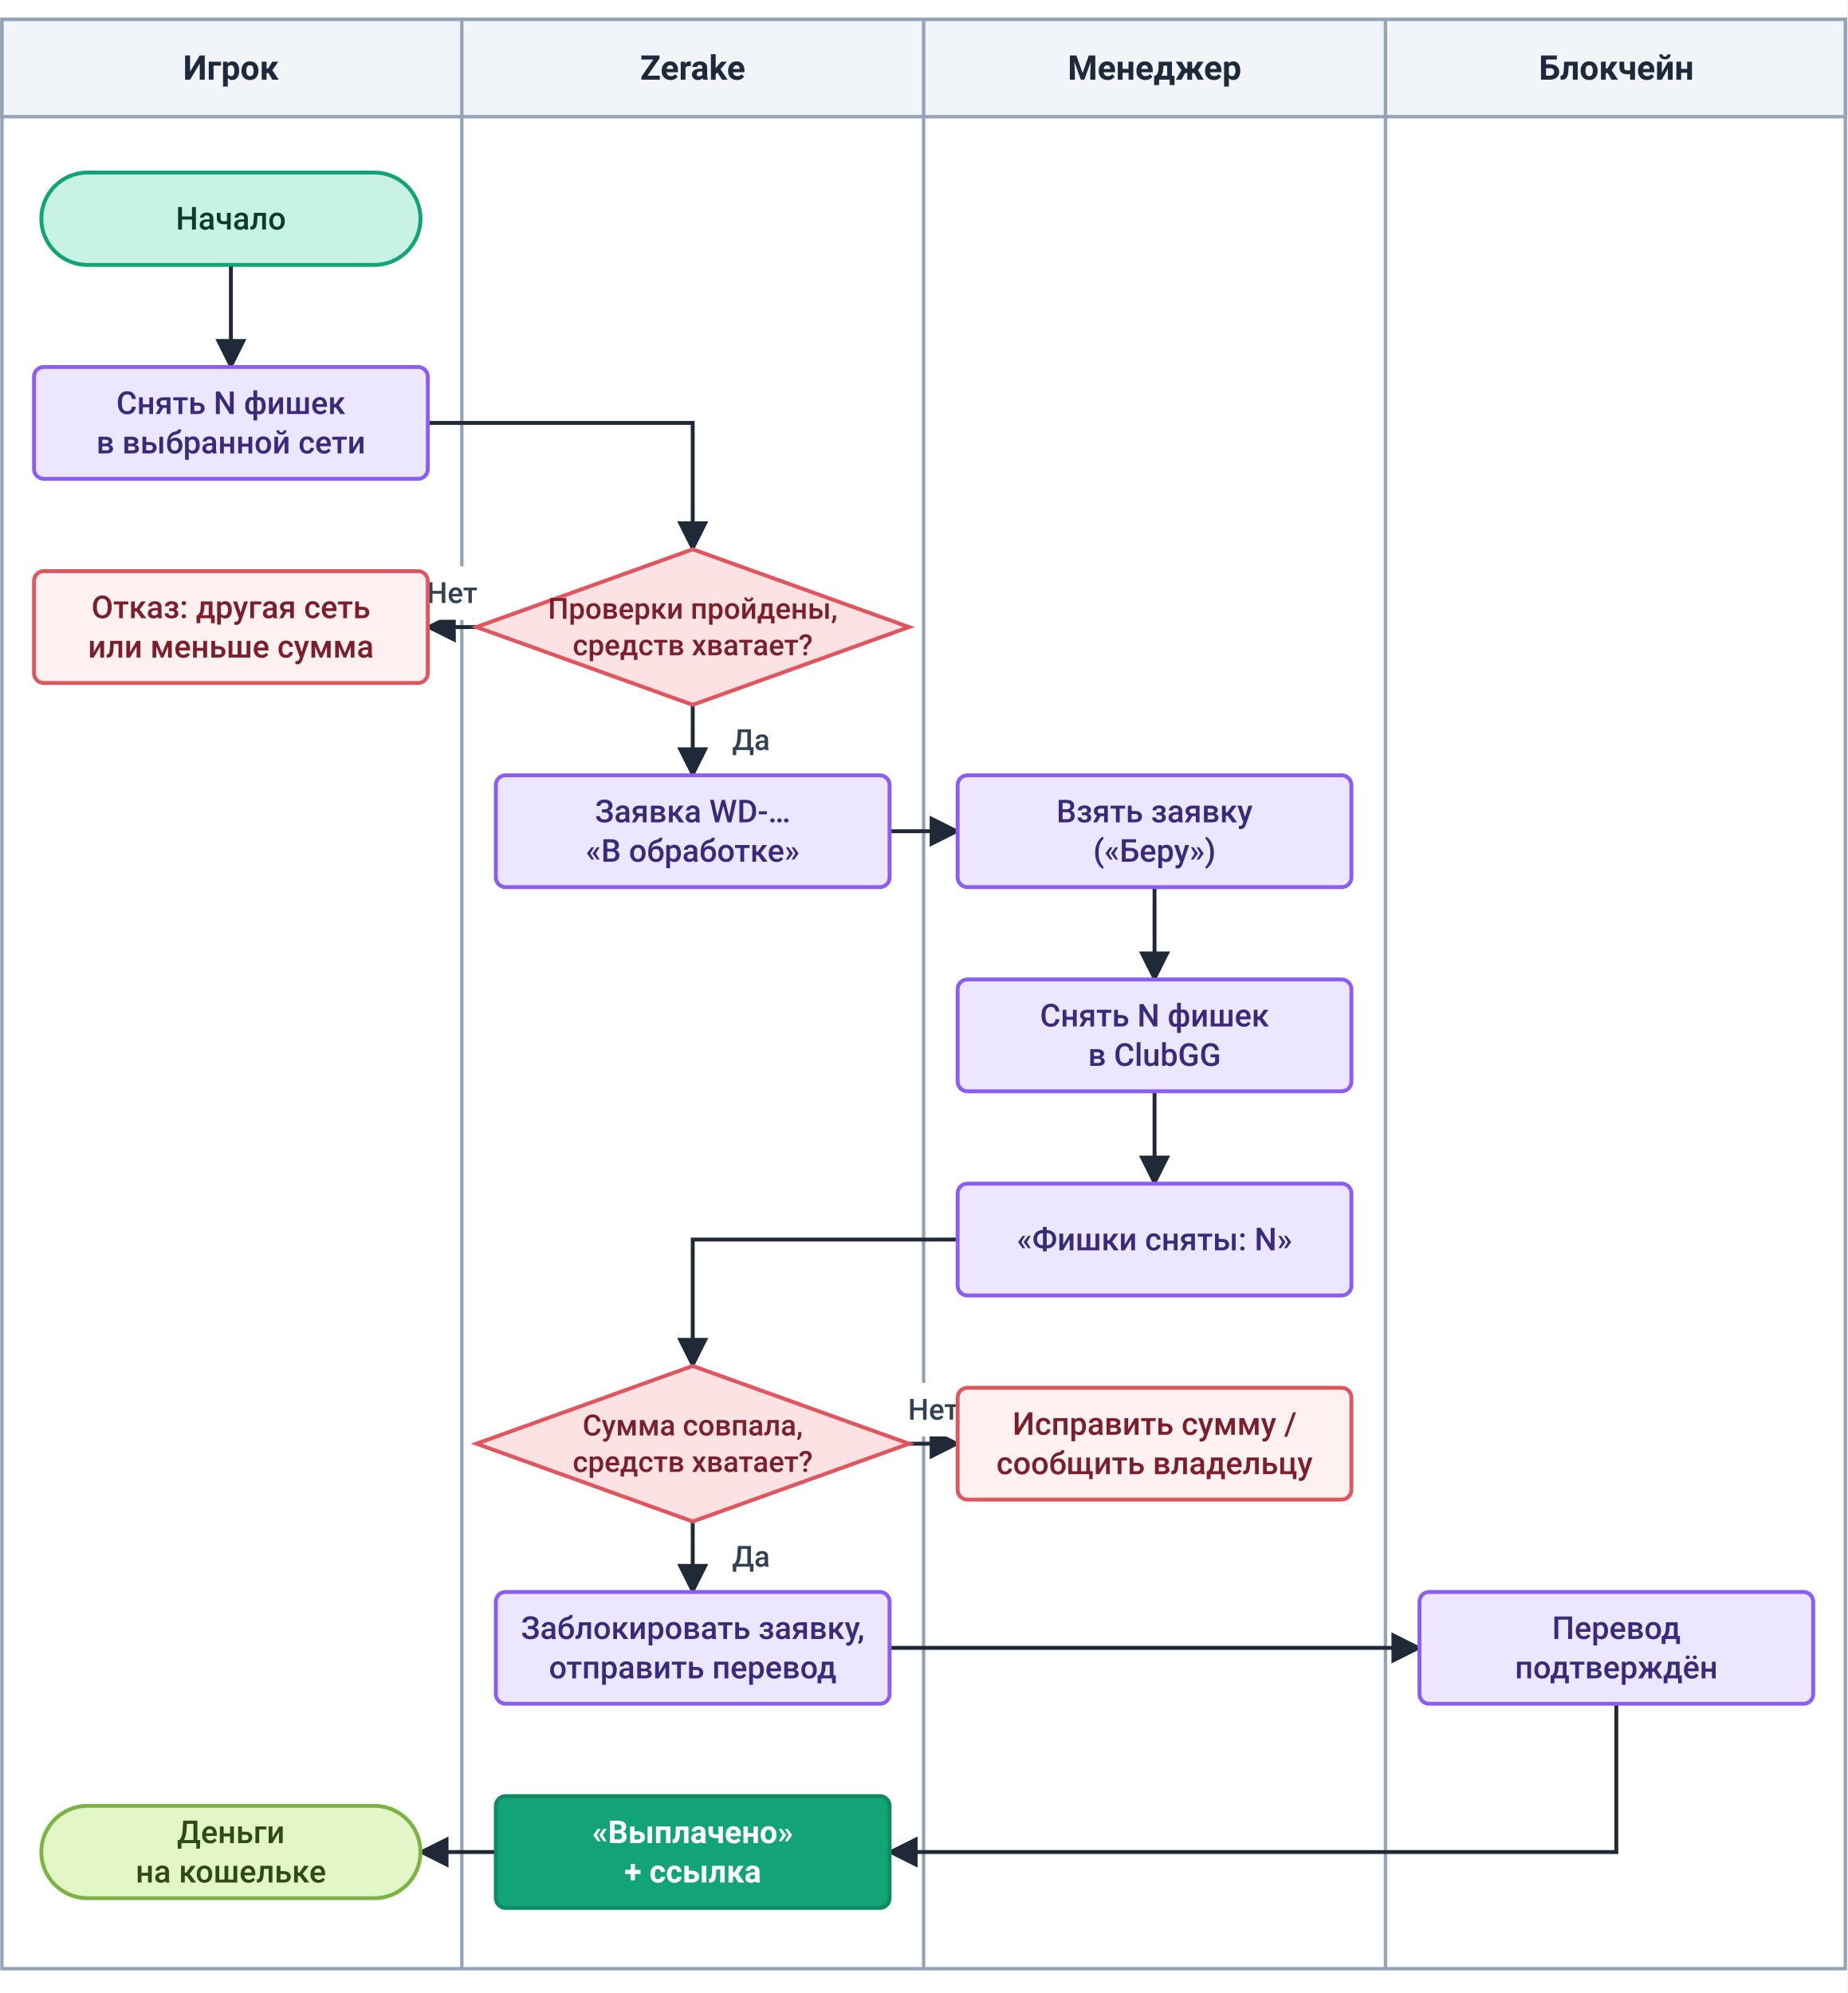
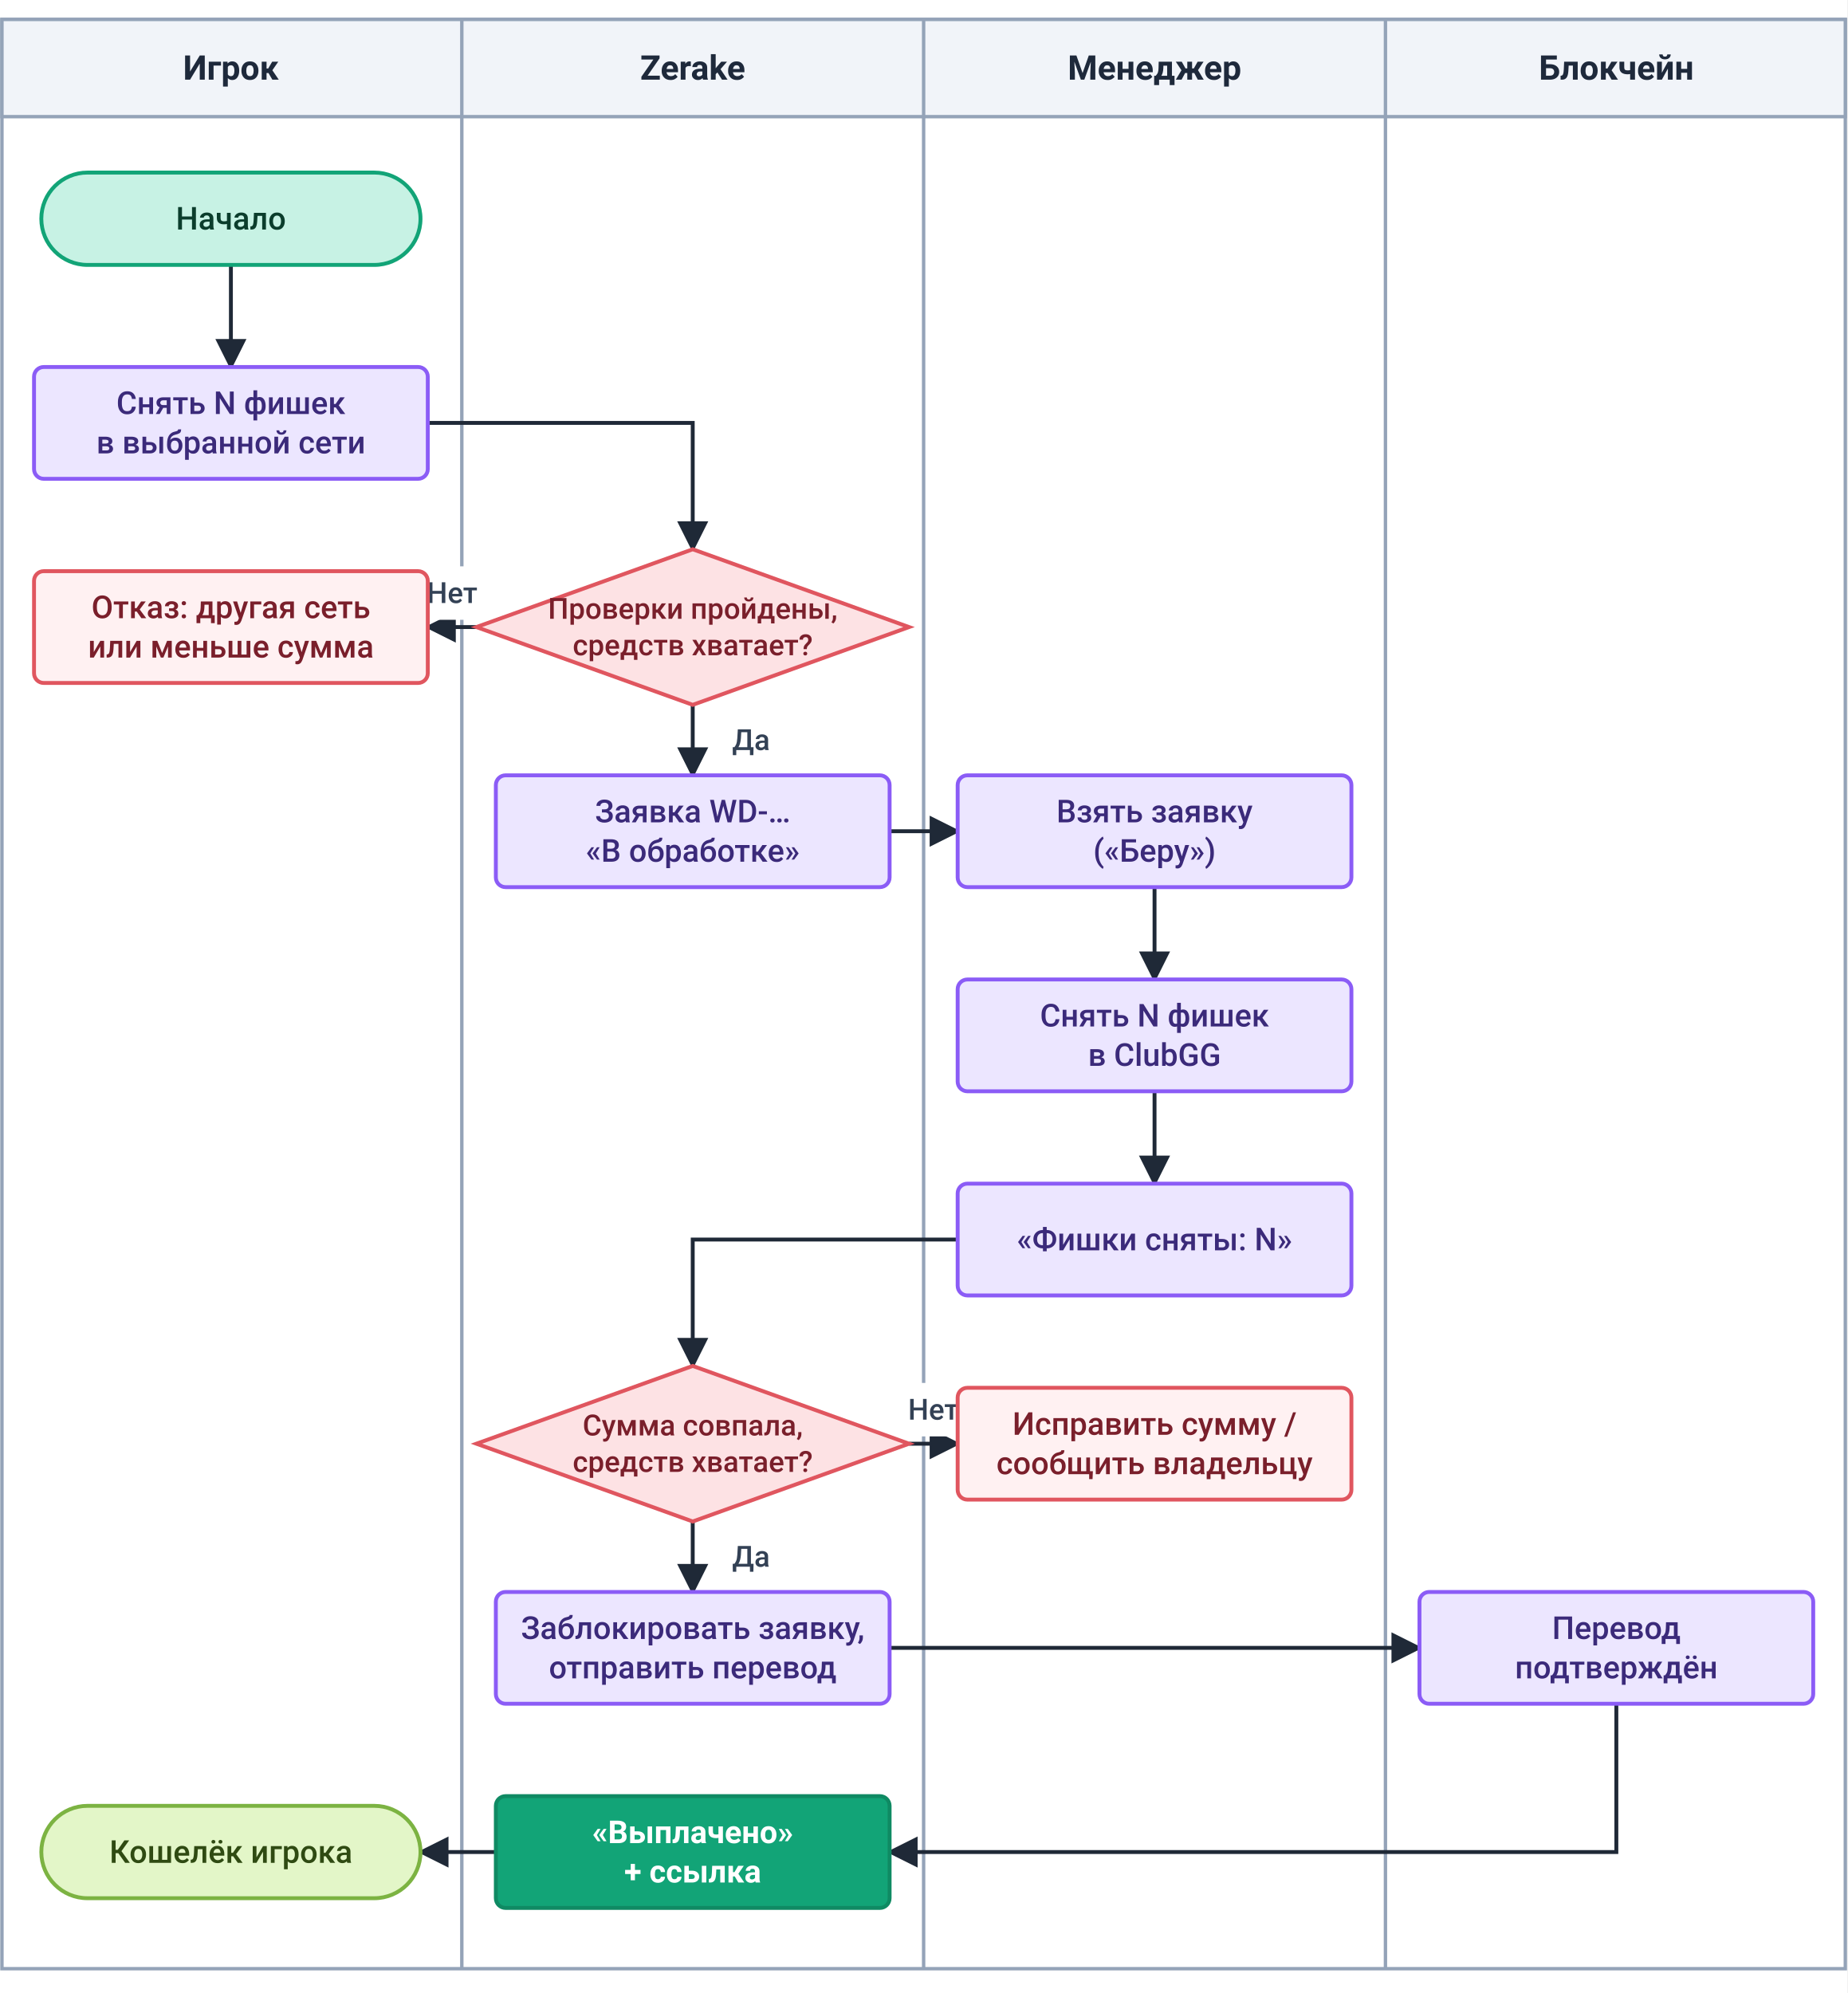
<svg xmlns="http://www.w3.org/2000/svg" viewBox="0 0 760 820" width="760" height="820" font-family="Segoe UI, -apple-system, Roboto, Helvetica, Arial, sans-serif">
  <defs>
    <marker id="arr" viewBox="0 0 10 10" refX="9" refY="5" markerWidth="8" markerHeight="8" orient="auto-start-reverse">
      <path d="M0,0 L10,5 L0,10 z" fill="#1f2937" />
    </marker>
  </defs>
  <rect width="760" height="820" fill="#ffffff" />
  <rect x="0.8" y="8" width="758.4" height="802" fill="#ffffff" stroke="#94a3b8" stroke-width="1.4" />
  <rect x="0.8" y="8" width="758.4" height="40" fill="#f1f4f9" stroke="#94a3b8" stroke-width="1.4" />
  <text x="95.0" y="28.0" text-anchor="middle" dominant-baseline="central" font-size="14" font-weight="600" fill="#1e293b">Игрок</text>
  <line x1="190" y1="8" x2="190" y2="810" stroke="#94a3b8" stroke-width="1.4" />
  <text x="285.0" y="28.0" text-anchor="middle" dominant-baseline="central" font-size="14" font-weight="600" fill="#1e293b">Zerake</text>
  <line x1="380" y1="8" x2="380" y2="810" stroke="#94a3b8" stroke-width="1.4" />
  <text x="475.0" y="28.0" text-anchor="middle" dominant-baseline="central" font-size="14" font-weight="600" fill="#1e293b">Менеджер</text>
  <line x1="570" y1="8" x2="570" y2="810" stroke="#94a3b8" stroke-width="1.4" />
  <text x="665.0" y="28.0" text-anchor="middle" dominant-baseline="central" font-size="14" font-weight="600" fill="#1e293b">Блокчейн</text>
  <path d="M95.0,109.0 L95.0,151.0" fill="none" stroke="#1f2937" stroke-width="1.6" marker-end="url(#arr)" />
  <path d="M176.0,174.0 L285.0,174.0 L285.0,226.0" fill="none" stroke="#1f2937" stroke-width="1.6" marker-end="url(#arr)" />
  <path d="M196.0,258.0 L176.0,258.0" fill="none" stroke="#1f2937" stroke-width="1.6" marker-end="url(#arr)" />
  <rect x="165.5" y="233.0" width="41" height="22" rx="4" fill="#ffffff" />
  <text x="186.0" y="244.0" text-anchor="middle" dominant-baseline="central" font-size="12" font-weight="500" fill="#334155">Нет</text>
  <path d="M285.0,290.0 L285.0,319.0" fill="none" stroke="#1f2937" stroke-width="1.6" marker-end="url(#arr)" />
  <rect x="293.0" y="293.5" width="32" height="22" rx="4" fill="#ffffff" />
  <text x="309.0" y="304.5" text-anchor="middle" dominant-baseline="central" font-size="12" font-weight="500" fill="#334155">Да</text>
  <path d="M366.0,342.0 L394.0,342.0" fill="none" stroke="#1f2937" stroke-width="1.6" marker-end="url(#arr)" />
  <path d="M475.0,365.0 L475.0,403.0" fill="none" stroke="#1f2937" stroke-width="1.6" marker-end="url(#arr)" />
  <path d="M475.0,449.0 L475.0,487.0" fill="none" stroke="#1f2937" stroke-width="1.6" marker-end="url(#arr)" />
  <path d="M394.0,510.0 L285.0,510.0 L285.0,562.0" fill="none" stroke="#1f2937" stroke-width="1.6" marker-end="url(#arr)" />
  <path d="M374.0,594.0 L394.0,594.0" fill="none" stroke="#1f2937" stroke-width="1.6" marker-end="url(#arr)" />
  <rect x="363.5" y="569.0" width="41" height="22" rx="4" fill="#ffffff" />
  <text x="384.0" y="580.0" text-anchor="middle" dominant-baseline="central" font-size="12" font-weight="500" fill="#334155">Нет</text>
  <path d="M285.0,626.0 L285.0,655.0" fill="none" stroke="#1f2937" stroke-width="1.6" marker-end="url(#arr)" />
  <rect x="293.0" y="629.5" width="32" height="22" rx="4" fill="#ffffff" />
  <text x="309.0" y="640.5" text-anchor="middle" dominant-baseline="central" font-size="12" font-weight="500" fill="#334155">Да</text>
  <path d="M366.0,678.0 L584.0,678.0" fill="none" stroke="#1f2937" stroke-width="1.6" marker-end="url(#arr)" />
  <path d="M665.0,701.0 L665.0,762.0 L366.0,762.0" fill="none" stroke="#1f2937" stroke-width="1.6" marker-end="url(#arr)" />
  <path d="M204.0,762.0 L173.0,762.0" fill="none" stroke="#1f2937" stroke-width="1.6" marker-end="url(#arr)" />
  <rect x="17.0" y="71.0" width="156" height="38" rx="19.0" fill="#c7f2e4" stroke="#12a477" stroke-width="1.6" />
  <text x="95.0" y="90.0" text-anchor="middle" dominant-baseline="central" font-size="13" font-weight="500" fill="#0b3d2c">Начало</text>
  <rect x="14.0" y="151.0" width="162" height="46" rx="4" fill="#ece6ff" stroke="#8b5cf6" stroke-width="1.6" />
  <text x="95.0" y="165.9" text-anchor="middle" dominant-baseline="central" font-size="13" font-weight="500" fill="#3b2a7a">Снять N фишек</text>
  <text x="95.0" y="182.1" text-anchor="middle" dominant-baseline="central" font-size="13" font-weight="500" fill="#3b2a7a">в выбранной сети</text>
  <polygon points="285.0,226.0 374.0,258.0 285.0,290.0 196.0,258.0" fill="#fde2e4" stroke="#e0565f" stroke-width="1.6" />
  <text x="285.0" y="250.5" text-anchor="middle" dominant-baseline="central" font-size="12" font-weight="500" fill="#7a1f2b">Проверки пройдены,</text>
  <text x="285.0" y="265.5" text-anchor="middle" dominant-baseline="central" font-size="12" font-weight="500" fill="#7a1f2b">средств хватает?</text>
  <rect x="14.0" y="235.0" width="162" height="46" rx="4" fill="#fff1f2" stroke="#e0565f" stroke-width="1.6" />
  <text x="95.0" y="249.9" text-anchor="middle" dominant-baseline="central" font-size="13" font-weight="500" fill="#7a1f2b">Отказ: другая сеть</text>
  <text x="95.0" y="266.1" text-anchor="middle" dominant-baseline="central" font-size="13" font-weight="500" fill="#7a1f2b">или меньше сумма</text>
  <rect x="204.0" y="319.0" width="162" height="46" rx="4" fill="#ece6ff" stroke="#8b5cf6" stroke-width="1.6" />
  <text x="285.0" y="333.9" text-anchor="middle" dominant-baseline="central" font-size="13" font-weight="500" fill="#3b2a7a">Заявка WD-…</text>
  <text x="285.0" y="350.1" text-anchor="middle" dominant-baseline="central" font-size="13" font-weight="500" fill="#3b2a7a">«В обработке»</text>
  <rect x="394.0" y="319.0" width="162" height="46" rx="4" fill="#ece6ff" stroke="#8b5cf6" stroke-width="1.6" />
  <text x="475.0" y="333.9" text-anchor="middle" dominant-baseline="central" font-size="13" font-weight="500" fill="#3b2a7a">Взять заявку</text>
  <text x="475.0" y="350.1" text-anchor="middle" dominant-baseline="central" font-size="13" font-weight="500" fill="#3b2a7a">(«Беру»)</text>
  <rect x="394.0" y="403.0" width="162" height="46" rx="4" fill="#ece6ff" stroke="#8b5cf6" stroke-width="1.6" />
  <text x="475.0" y="417.9" text-anchor="middle" dominant-baseline="central" font-size="13" font-weight="500" fill="#3b2a7a">Снять N фишек</text>
  <text x="475.0" y="434.1" text-anchor="middle" dominant-baseline="central" font-size="13" font-weight="500" fill="#3b2a7a">в ClubGG</text>
  <rect x="394.0" y="487.0" width="162" height="46" rx="4" fill="#ece6ff" stroke="#8b5cf6" stroke-width="1.6" />
  <text x="475.0" y="510.0" text-anchor="middle" dominant-baseline="central" font-size="13" font-weight="500" fill="#3b2a7a">«Фишки сняты: N»</text>
  <polygon points="285.0,562.0 374.0,594.0 285.0,626.0 196.0,594.0" fill="#fde2e4" stroke="#e0565f" stroke-width="1.6" />
  <text x="285.0" y="586.5" text-anchor="middle" dominant-baseline="central" font-size="12" font-weight="500" fill="#7a1f2b">Сумма совпала,</text>
  <text x="285.0" y="601.5" text-anchor="middle" dominant-baseline="central" font-size="12" font-weight="500" fill="#7a1f2b">средств хватает?</text>
  <rect x="394.0" y="571.0" width="162" height="46" rx="4" fill="#fff1f2" stroke="#e0565f" stroke-width="1.6" />
  <text x="475.0" y="585.9" text-anchor="middle" dominant-baseline="central" font-size="13" font-weight="500" fill="#7a1f2b">Исправить сумму /</text>
  <text x="475.0" y="602.1" text-anchor="middle" dominant-baseline="central" font-size="13" font-weight="500" fill="#7a1f2b">сообщить владельцу</text>
  <rect x="204.0" y="655.0" width="162" height="46" rx="4" fill="#ece6ff" stroke="#8b5cf6" stroke-width="1.6" />
  <text x="285.0" y="669.9" text-anchor="middle" dominant-baseline="central" font-size="13" font-weight="500" fill="#3b2a7a">Заблокировать заявку,</text>
  <text x="285.0" y="686.1" text-anchor="middle" dominant-baseline="central" font-size="13" font-weight="500" fill="#3b2a7a">отправить перевод</text>
  <rect x="584.0" y="655.0" width="162" height="46" rx="4" fill="#ece6ff" stroke="#8b5cf6" stroke-width="1.6" />
  <text x="665.0" y="669.9" text-anchor="middle" dominant-baseline="central" font-size="13" font-weight="500" fill="#3b2a7a">Перевод</text>
  <text x="665.0" y="686.1" text-anchor="middle" dominant-baseline="central" font-size="13" font-weight="500" fill="#3b2a7a">подтверждён</text>
  <rect x="204.0" y="739.0" width="162" height="46" rx="4" fill="#12a477" stroke="#0f8a63" stroke-width="1.6" />
  <text x="285.0" y="753.9" text-anchor="middle" dominant-baseline="central" font-size="13" font-weight="600" fill="#ffffff">«Выплачено»</text>
  <text x="285.0" y="770.1" text-anchor="middle" dominant-baseline="central" font-size="13" font-weight="600" fill="#ffffff">+ ссылка</text>
  <rect x="17.0" y="743.0" width="156" height="38" rx="19.0" fill="#e3f6c8" stroke="#7cb342" stroke-width="1.6" />
-   <text x="95.0" y="753.9" text-anchor="middle" dominant-baseline="central" font-size="13" font-weight="500" fill="#2f4a12">Деньги</text>
-   <text x="95.0" y="770.1" text-anchor="middle" dominant-baseline="central" font-size="13" font-weight="500" fill="#2f4a12">на кошельке</text>
+   <text x="95.0" y="762.0" text-anchor="middle" dominant-baseline="central" font-size="13" font-weight="500" fill="#2f4a12">Кошелёк игрока</text>
</svg>
